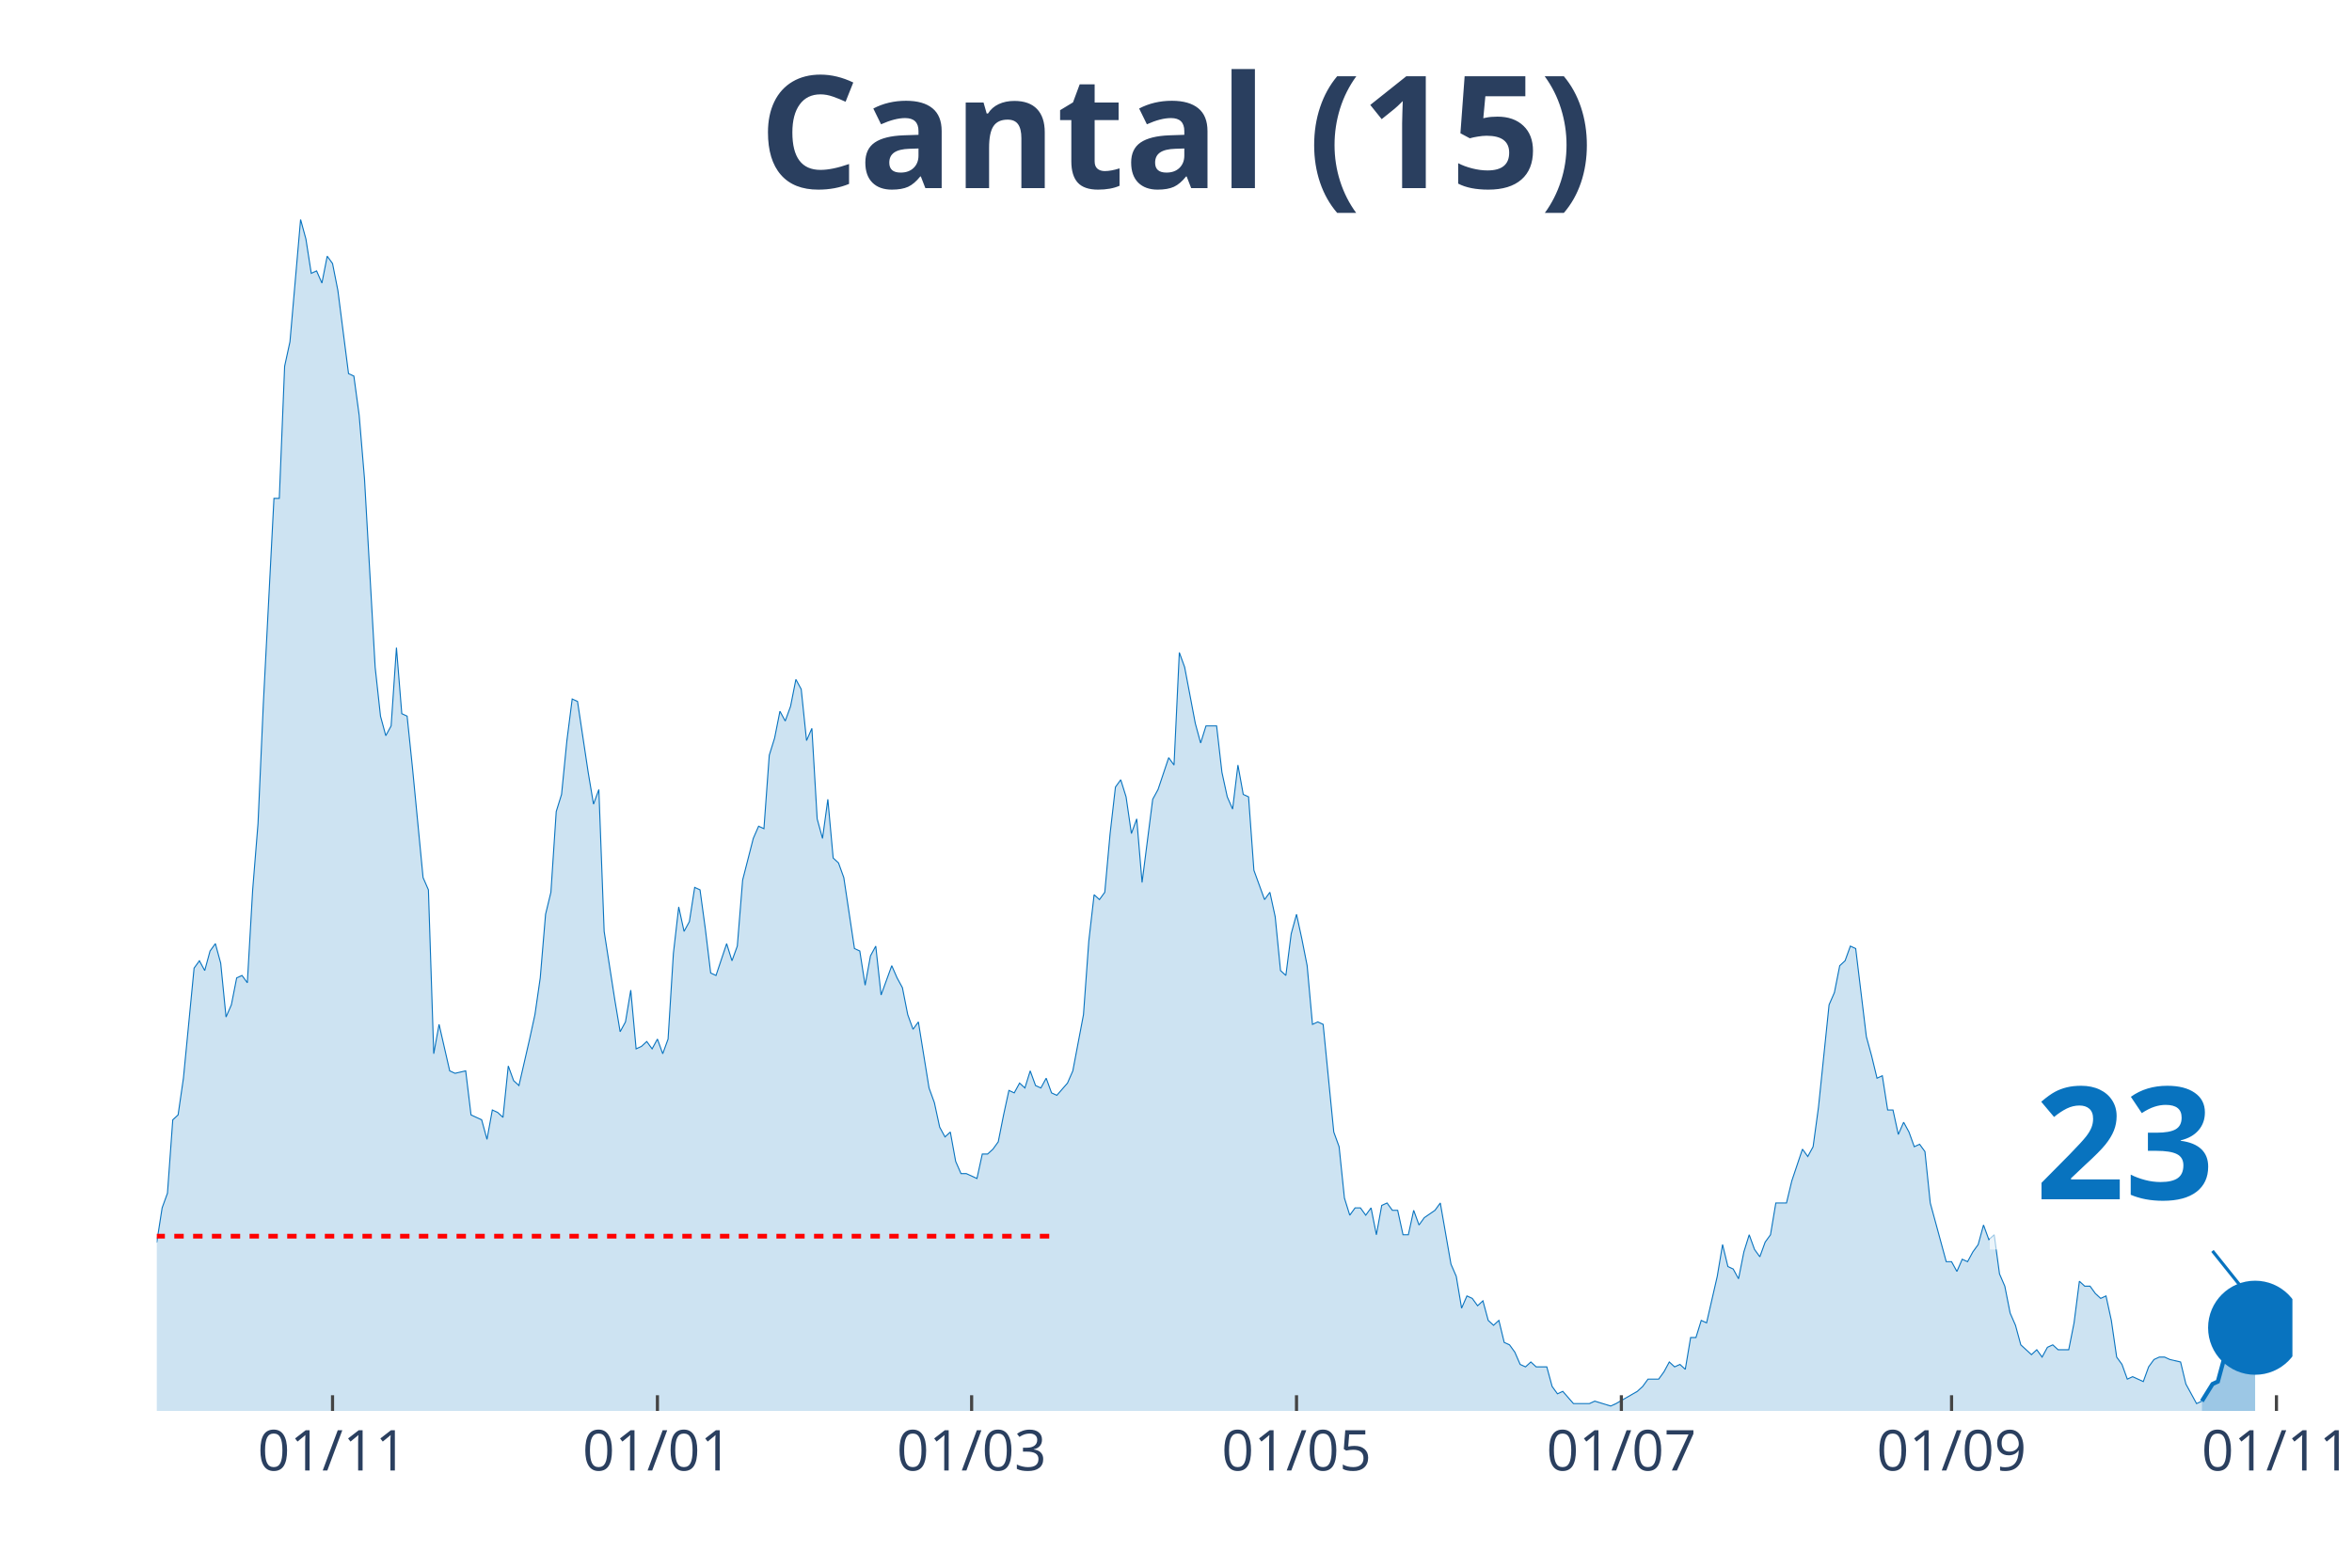
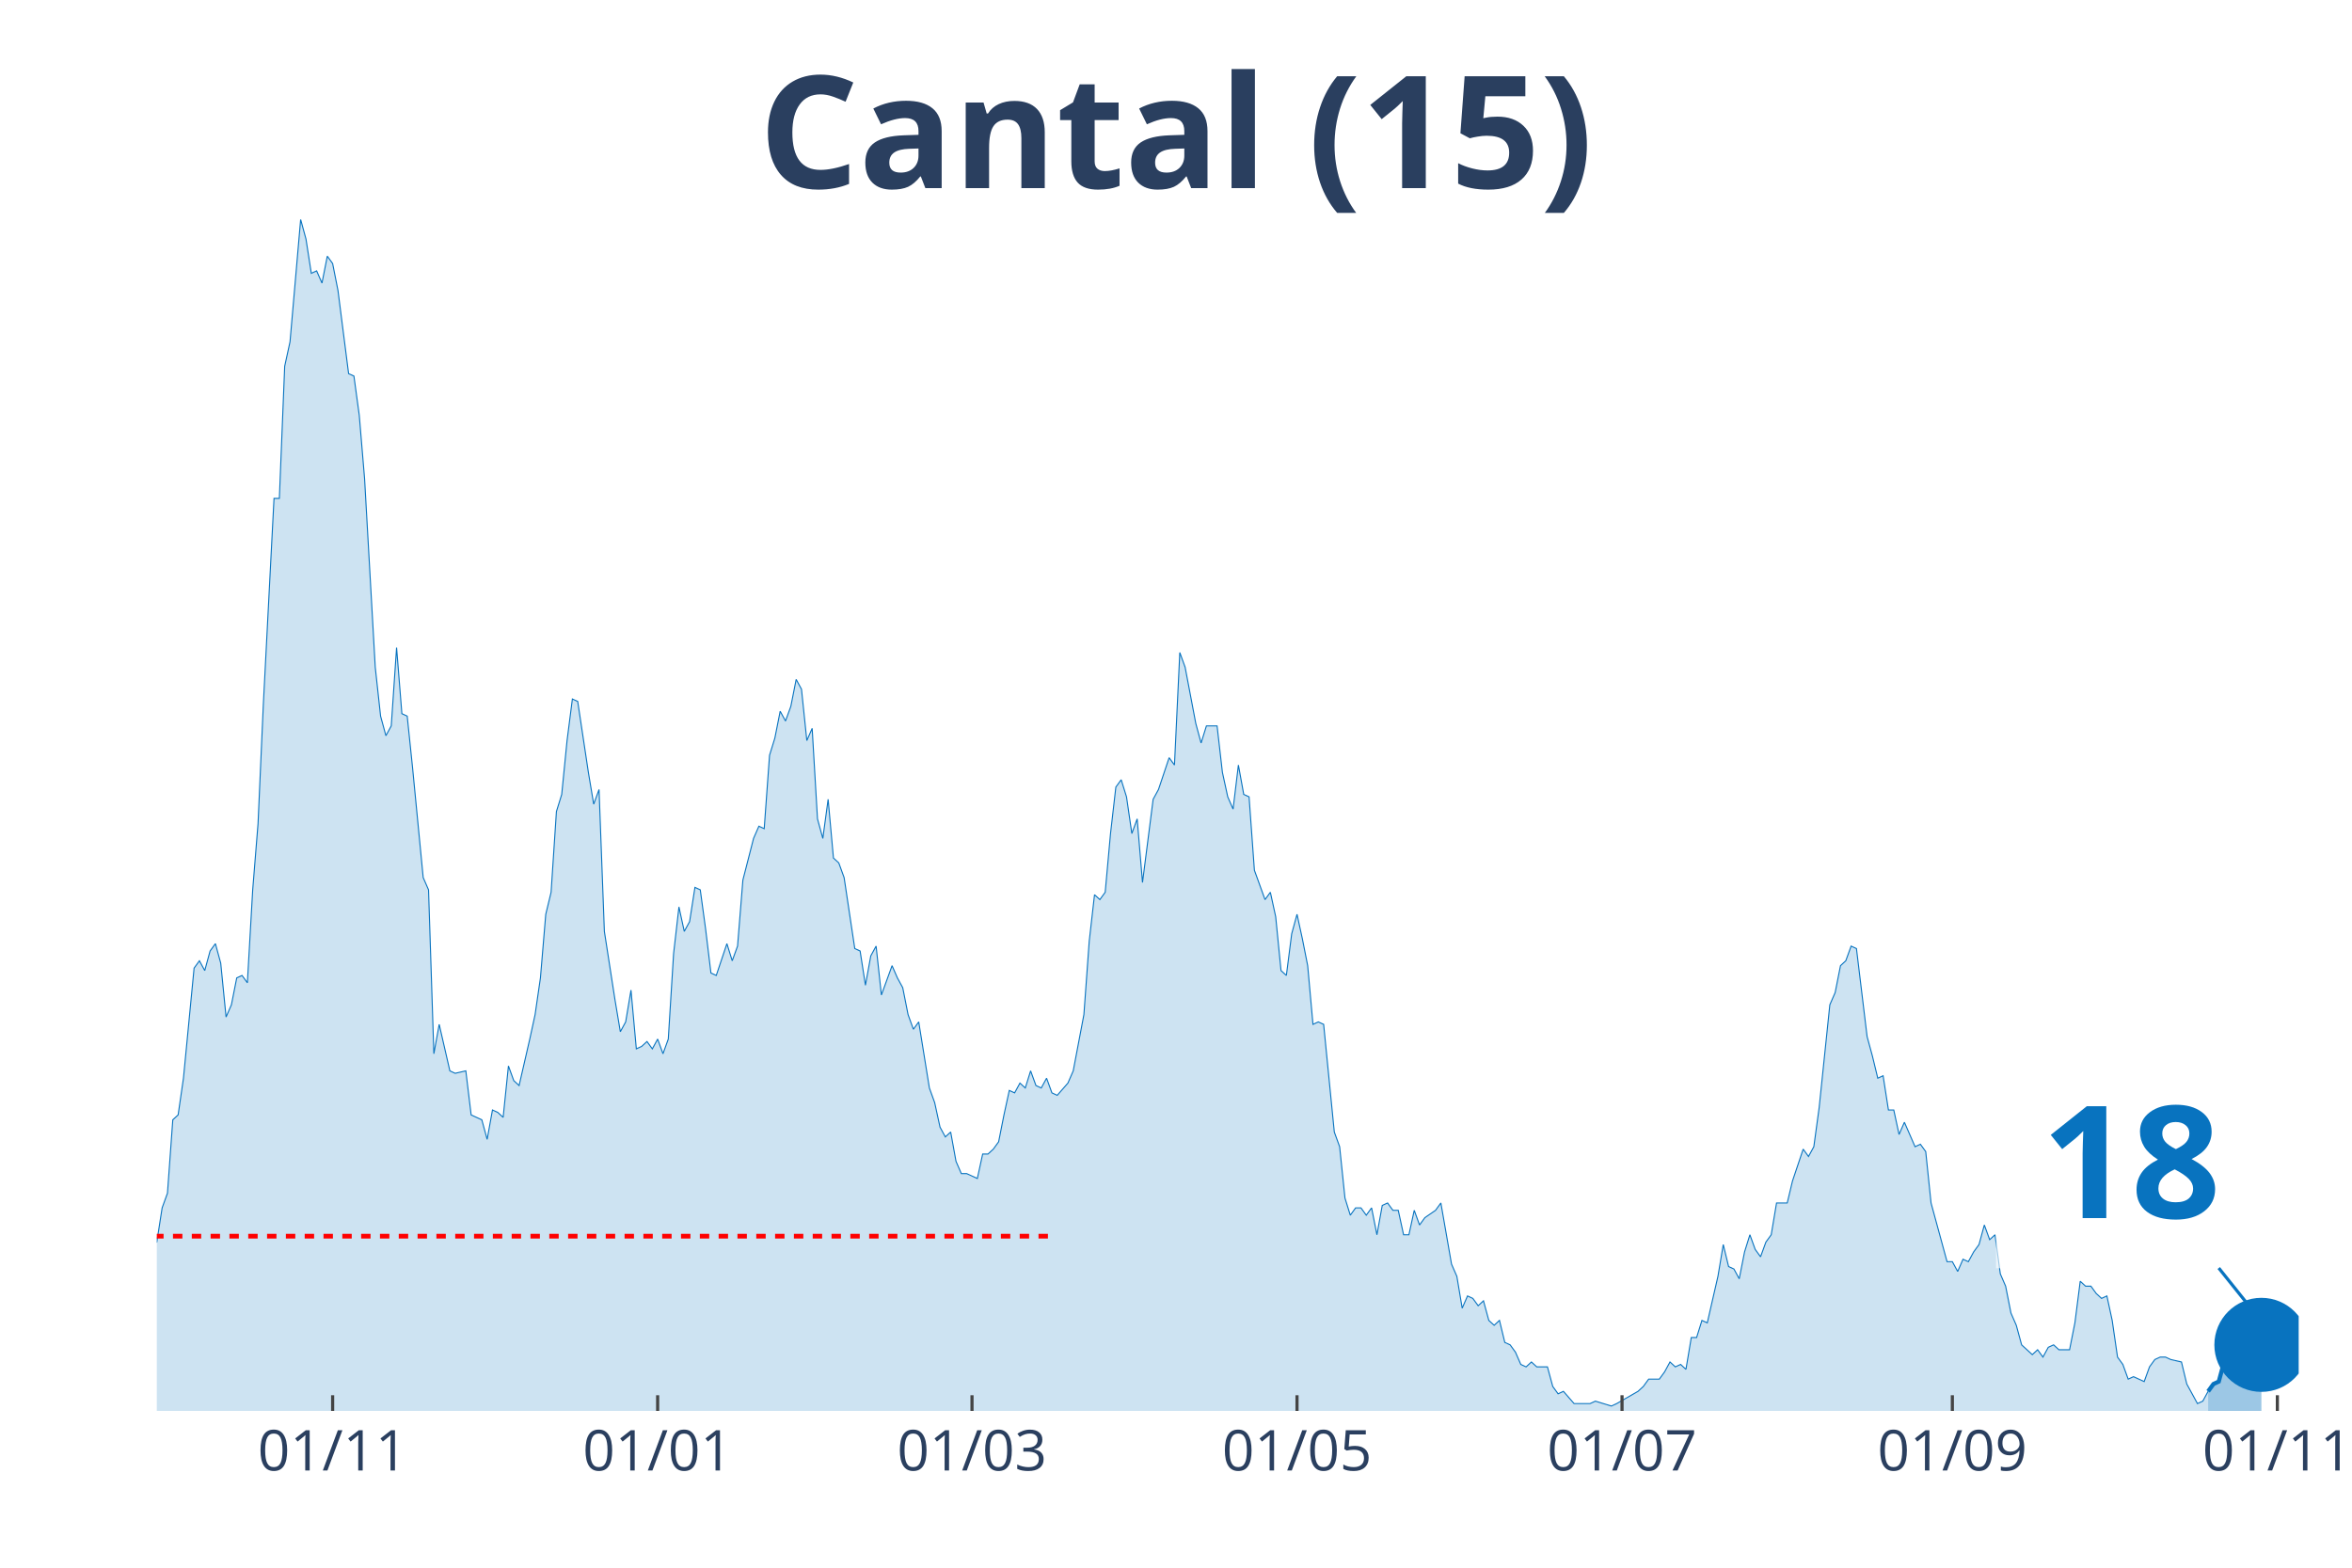
<svg xmlns="http://www.w3.org/2000/svg" class="main-svg" width="1125" height="750" style="" viewBox="0 0 750 500">
  <rect x="0" y="0" width="750" height="500" style="fill: rgb(0, 0, 0); fill-opacity: 0;" />
-   <defs id="defs-4c722d">
+   <defs id="defs-2bd1af">
    <g class="clips">
-       <clipPath id="clip4c722dxyplot" class="plotclip">
-         <rect width="681" height="380" />
+       <clipPath id="clip2bd1afxyplot" class="plotclip">
+         <rect width="683" height="380" />
      </clipPath>
-       <clipPath class="axesclip" id="clip4c722dx">
-         <rect x="50" y="0" width="681" height="500" />
+       <clipPath class="axesclip" id="clip2bd1afx">
+         <rect x="50" y="0" width="683" height="500" />
      </clipPath>
-       <clipPath class="axesclip" id="clip4c722dy">
+       <clipPath class="axesclip" id="clip2bd1afy">
        <rect x="0" y="70" width="750" height="380" />
      </clipPath>
-       <clipPath class="axesclip" id="clip4c722dxy">
-         <rect x="50" y="70" width="681" height="380" />
+       <clipPath class="axesclip" id="clip2bd1afxy">
+         <rect x="50" y="70" width="683" height="380" />
      </clipPath>
    </g>
    <g class="gradients" />
  </defs>
  <g class="bglayer">
-     <rect class="bg" x="50" y="70" width="681" height="380" style="fill: rgb(0, 0, 0); fill-opacity: 0; stroke-width: 0;" />
+     <rect class="bg" x="50" y="70" width="683" height="380" style="fill: rgb(0, 0, 0); fill-opacity: 0; stroke-width: 0;" />
  </g>
  <g class="layer-below">
    <g class="imagelayer" />
    <g class="shapelayer" />
  </g>
  <g class="cartesianlayer">
    <g class="subplot xy">
      <g class="layer-subplot">
        <g class="shapelayer" />
        <g class="imagelayer" />
      </g>
      <g class="gridlayer">
        <g class="x">
-           <path class="xgrid crisp" transform="translate(106.04,0)" d="M0,70v380" style="stroke: rgb(255, 255, 255); stroke-opacity: 1; stroke-width: 1px;" />
-           <path class="xgrid crisp" transform="translate(209.64,0)" d="M0,70v380" style="stroke: rgb(255, 255, 255); stroke-opacity: 1; stroke-width: 1px;" />
-           <path class="xgrid crisp" transform="translate(309.83,0)" d="M0,70v380" style="stroke: rgb(255, 255, 255); stroke-opacity: 1; stroke-width: 1px;" />
-           <path class="xgrid crisp" transform="translate(413.43,0)" d="M0,70v380" style="stroke: rgb(255, 255, 255); stroke-opacity: 1; stroke-width: 1px;" />
-           <path class="xgrid crisp" transform="translate(517.02,0)" d="M0,70v380" style="stroke: rgb(255, 255, 255); stroke-opacity: 1; stroke-width: 1px;" />
-           <path class="xgrid crisp" transform="translate(622.31,0)" d="M0,70v380" style="stroke: rgb(255, 255, 255); stroke-opacity: 1; stroke-width: 1px;" />
-           <path class="xgrid crisp" transform="translate(725.91,0)" d="M0,70v380" style="stroke: rgb(255, 255, 255); stroke-opacity: 1; stroke-width: 1px;" />
+           <path class="xgrid crisp" transform="translate(106.07,0)" d="M0,70v380" style="stroke: rgb(255, 255, 255); stroke-opacity: 1; stroke-width: 1px;" />
+           <path class="xgrid crisp" transform="translate(209.71,0)" d="M0,70v380" style="stroke: rgb(255, 255, 255); stroke-opacity: 1; stroke-width: 1px;" />
+           <path class="xgrid crisp" transform="translate(309.95,0)" d="M0,70v380" style="stroke: rgb(255, 255, 255); stroke-opacity: 1; stroke-width: 1px;" />
+           <path class="xgrid crisp" transform="translate(413.59,0)" d="M0,70v380" style="stroke: rgb(255, 255, 255); stroke-opacity: 1; stroke-width: 1px;" />
+           <path class="xgrid crisp" transform="translate(517.23,0)" d="M0,70v380" style="stroke: rgb(255, 255, 255); stroke-opacity: 1; stroke-width: 1px;" />
+           <path class="xgrid crisp" transform="translate(622.56,0)" d="M0,70v380" style="stroke: rgb(255, 255, 255); stroke-opacity: 1; stroke-width: 1px;" />
+           <path class="xgrid crisp" transform="translate(726.2,0)" d="M0,70v380" style="stroke: rgb(255, 255, 255); stroke-opacity: 1; stroke-width: 1px;" />
        </g>
        <g class="y" />
      </g>
      <g class="zerolinelayer" />
      <path class="xlines-below" />
      <path class="ylines-below" />
      <g class="overlines-below" />
      <g class="xaxislayer-below" />
      <g class="yaxislayer-below" />
      <g class="overaxes-below" />
-       <g class="plot" transform="translate(50, 70)" clip-path="url('#clip4c722dxyplot')">
+       <g class="plot" transform="translate(50, 70)" clip-path="url('#clip2bd1afxyplot')">
        <g class="scatterlayer mlayer">
-           <g class="trace scatter trace85755b" style="stroke-miterlimit: 2;">
+           <g class="trace scatter trace5b4315" style="stroke-miterlimit: 2;">
            <g class="fills">
              <g>
-                 <path class="js-fill" d="M652.13,380L-230.96,380L-230.96,376.1L-217.38,377.66L-215.68,377.66L-210.58,379.22L-208.89,379.22L-200.39,378.44L-198.7,378.44L-190.2,377.66L-188.51,378.44L-96.8,378.44L-95.1,376.88L-91.71,376.1L-90.01,376.88L-86.61,376.88L-84.91,376.88L-81.52,378.44L-79.82,378.44L-66.23,372.2L-64.53,372.98L-61.14,370.64L-59.44,372.2L-57.74,373.76L-56.04,372.98L-49.25,360.49L-47.55,351.91L-44.15,352.69L-42.46,351.13L-39.06,352.69L-37.36,344.11L-35.66,348.01L-33.97,346.45L-32.27,346.45L-30.57,350.35L-27.17,345.67L-25.47,348.01L-20.38,349.57L-18.68,347.23L-15.28,339.43L-13.59,342.55L-11.89,341.77L-10.19,337.08L-6.79,336.3L-5.09,333.18L-3.4,334.74L-1.7,327.72L0,326.16L1.7,315.24L3.4,310.55L5.09,287.15L6.79,285.59L8.49,273.88L11.89,238.77L13.59,236.43L15.28,239.55L16.98,233.31L18.68,230.97L20.38,237.21L22.08,254.37L23.78,250.47L25.47,241.89L27.17,241.11L28.87,243.45L30.57,213.8L32.27,192.73L33.97,154.5L37.36,88.95L39.06,88.95L40.76,46.82L42.46,39.01L45.85,0L47.55,6.24L49.25,17.17L50.95,16.39L52.65,20.29L54.34,11.7L56.04,14.05L57.74,22.63L61.14,49.16L62.84,49.94L64.53,62.42L66.23,82.71L69.63,142.79L71.33,158.4L73.02,164.64L74.72,161.52L76.42,136.55L78.12,157.62L79.82,158.4L81.52,174.78L84.91,209.9L86.61,213.8L88.31,266.08L90.01,256.71L93.4,271.54L95.1,272.32L98.5,271.54L100.2,285.59L103.59,287.15L105.29,293.39L106.99,284.02L108.69,284.8L110.39,286.37L112.08,269.98L113.78,274.66L115.48,276.22L118.88,261.4L120.58,253.59L122.27,241.89L123.97,221.6L125.67,214.58L127.37,188.83L129.07,183.37L130.77,166.2L132.46,152.94L134.16,153.72L137.56,176.34L139.26,186.49L140.96,181.81L142.65,227.06L146.05,248.91L147.75,259.06L149.45,255.93L151.14,245.79L152.84,264.52L154.54,263.74L156.24,262.18L157.94,264.52L159.64,261.4L161.33,266.08L163.03,261.4L164.73,234.09L166.43,219.26L168.13,227.06L169.83,223.94L171.52,213.02L173.22,213.8L174.92,226.28L176.62,240.33L178.32,241.11L181.71,230.97L183.41,236.43L185.11,231.75L186.81,210.68L190.2,197.41L191.9,193.51L193.6,194.29L195.3,170.88L197,165.42L198.7,156.84L200.39,159.96L202.09,155.28L203.79,146.69L205.49,149.82L207.19,166.2L208.89,162.3L210.58,191.17L212.28,197.41L213.98,184.93L215.68,203.66L217.38,205.22L219.07,209.9L222.47,232.53L224.17,233.31L225.87,244.23L227.57,234.87L229.26,231.75L230.96,247.35L234.36,237.99L236.06,241.89L237.76,245.01L239.45,253.59L241.15,258.28L242.85,255.93L246.25,277L247.95,281.68L249.64,289.49L251.34,292.61L253.04,291.05L254.74,300.41L256.44,304.31L258.13,304.31L261.53,305.87L263.23,298.07L264.93,298.07L266.63,296.51L268.32,294.17L270.02,285.59L271.72,277.78L273.42,278.56L275.12,275.44L276.82,277L278.51,271.54L280.21,276.22L281.91,277L283.61,273.88L285.31,278.56L287,279.34L290.4,275.44L292.1,271.54L295.5,253.59L297.19,230.18L298.89,215.36L300.59,216.92L302.29,214.58L303.99,195.85L305.69,181.03L307.38,178.69L309.08,184.15L310.78,195.85L312.48,191.17L314.18,211.46L317.57,184.93L319.27,181.81L322.67,171.66L324.37,174L326.06,138.11L327.76,142.79L331.16,160.74L332.86,166.98L334.56,161.52L336.25,161.52L337.95,161.52L339.65,176.34L341.35,184.15L343.05,188.05L344.75,174L346.44,183.37L348.14,184.15L349.84,207.56L353.24,216.92L354.94,214.58L356.63,222.38L358.33,239.55L360.03,241.11L361.73,227.84L363.43,221.6L365.12,229.4L366.82,237.99L368.52,256.71L370.22,255.93L371.92,256.71L375.31,291.05L377.01,295.73L378.71,312.11L380.41,317.58L382.11,315.24L383.81,315.24L385.5,317.58L387.2,315.24L388.9,323.82L390.6,314.46L392.3,313.68L394,316.02L395.69,316.02L397.39,323.82L399.09,323.82L400.79,316.02L402.49,320.7L404.18,318.36L407.58,316.02L409.28,313.68L412.68,333.18L414.37,337.08L416.07,347.23L417.77,343.33L419.47,344.11L421.17,346.45L422.87,344.89L424.56,351.13L426.26,352.69L427.96,351.13L429.66,358.15L431.36,358.93L433.05,361.27L434.75,365.17L436.45,365.95L438.15,364.39L439.85,365.95L441.55,365.95L443.24,365.95L444.94,372.2L446.64,374.54L448.34,373.76L451.74,377.66L453.43,377.66L456.83,377.66L458.53,376.88L463.62,378.44L465.32,377.66L472.11,373.76L473.81,372.2L475.51,369.86L477.21,369.86L478.91,369.86L480.61,367.52L482.3,364.39L484,365.95L485.7,365.17L487.4,366.74L489.1,356.59L490.8,356.59L492.49,351.13L494.19,351.91L497.59,337.08L499.29,326.94L500.99,333.96L502.68,334.74L504.38,337.86L506.08,329.28L507.78,323.82L509.48,328.5L511.17,330.84L512.87,326.16L514.57,323.82L516.27,313.68L519.67,313.68L521.36,306.65L524.76,296.51L526.46,298.85L528.16,295.73L529.86,283.24L533.25,250.47L534.95,246.57L536.65,237.99L538.35,236.43L540.04,231.75L541.74,232.53L545.14,260.62L546.84,266.86L548.54,273.88L550.23,273.1L551.93,284.02L553.63,284.02L555.33,291.83L557.03,287.93L558.73,291.05L560.42,295.73L562.12,294.95L563.82,297.29L565.52,313.68L567.22,319.92L570.61,332.4L572.31,332.4L574.01,335.52L575.71,331.62L577.41,332.4L579.1,329.28L580.8,326.94L582.5,320.7L584.2,325.38L585.9,323.82L587.6,336.3L589.29,340.21L590.99,348.79L592.69,352.69L594.39,358.93L596.09,360.49L597.79,362.05L599.48,360.49L601.18,362.83L602.88,359.71L604.58,358.93L606.28,360.49L609.67,360.49L611.37,351.91L613.07,338.64L614.77,340.21L616.47,340.21L618.16,342.55L619.86,344.11L621.56,343.33L623.26,351.13L624.96,362.83L626.66,365.17L628.35,369.86L630.05,369.08L631.75,369.86L633.45,370.64L635.15,365.95L636.85,363.61L638.54,362.83L640.24,362.83L641.94,363.61L645.34,364.39L647.03,371.42L650.43,377.66L652.13,376.88" style="fill: rgb(8, 115, 191); fill-opacity: 0.2; stroke-width: 0;" />
+                 <path class="js-fill" d="M654.12,380L-231.06,380L-231.06,376.1L-217.47,377.66L-215.77,377.66L-210.68,379.22L-208.98,379.22L-200.48,378.44L-198.78,378.44L-190.29,377.66L-188.59,378.44L-96.84,378.44L-95.14,376.88L-91.75,376.1L-90.05,376.88L-86.65,376.88L-84.95,376.88L-81.55,378.44L-79.85,378.44L-66.26,372.2L-64.56,372.98L-61.16,370.64L-59.47,372.2L-57.77,373.76L-56.07,372.98L-49.27,360.49L-47.57,351.91L-44.17,352.69L-42.48,351.13L-39.08,352.69L-37.38,344.11L-35.68,348.01L-33.98,346.45L-32.28,346.45L-30.58,350.35L-27.18,345.67L-25.49,348.01L-20.39,349.57L-18.69,347.23L-15.29,339.43L-13.59,342.55L-11.89,341.77L-10.19,337.08L-6.8,336.3L-5.1,333.18L-3.4,334.74L-1.7,327.72L0,326.16L1.7,315.24L3.4,310.55L5.1,287.15L6.8,285.59L8.5,273.88L11.89,238.77L13.59,236.43L15.29,239.55L16.99,233.31L18.69,230.97L20.39,237.21L22.09,254.37L23.79,250.47L25.49,241.89L27.18,241.11L28.88,243.45L30.58,213.8L32.28,192.73L33.98,154.5L37.38,88.95L39.08,88.95L40.78,46.82L42.48,39.01L45.87,0L47.57,6.24L49.27,17.17L50.97,16.39L52.67,20.29L54.37,11.7L56.07,14.05L57.77,22.63L61.16,49.16L62.86,49.94L64.56,62.42L66.26,82.71L69.66,142.79L71.36,158.4L73.06,164.64L74.76,161.52L76.46,136.55L78.15,157.62L79.85,158.4L81.55,174.78L84.95,209.9L86.65,213.8L88.35,266.08L90.05,256.71L93.45,271.54L95.14,272.32L98.54,271.54L100.24,285.59L103.64,287.15L105.34,293.39L107.04,284.02L108.74,284.8L110.44,286.37L112.13,269.98L113.83,274.66L115.53,276.22L118.93,261.4L120.63,253.59L122.33,241.89L124.03,221.6L125.73,214.58L127.43,188.83L129.12,183.37L130.82,166.2L132.52,152.94L134.22,153.72L137.62,176.34L139.32,186.49L141.02,181.81L142.72,227.06L146.11,248.91L147.81,259.06L149.51,255.93L151.21,245.79L152.91,264.52L154.61,263.74L156.31,262.18L158.01,264.52L159.71,261.4L161.41,266.08L163.1,261.4L164.8,234.09L166.5,219.26L168.2,227.06L169.9,223.94L171.6,213.02L173.3,213.8L175,226.28L176.7,240.33L178.4,241.11L181.79,230.97L183.49,236.43L185.19,231.75L186.89,210.68L190.29,197.41L191.99,193.51L193.69,194.29L195.39,170.88L197.08,165.42L198.78,156.84L200.48,159.96L202.18,155.28L203.88,146.69L205.58,149.82L207.28,166.2L208.98,162.3L210.68,191.17L212.38,197.41L214.07,184.93L215.77,203.66L217.47,205.22L219.17,209.9L222.57,232.53L224.27,233.31L225.97,244.23L227.67,234.87L229.37,231.75L231.06,247.35L234.46,237.99L236.16,241.89L237.86,245.01L239.56,253.59L241.26,258.28L242.96,255.93L246.36,277L248.05,281.68L249.75,289.49L251.45,292.61L253.15,291.05L254.85,300.41L256.55,304.31L258.25,304.31L261.65,305.87L263.35,298.07L265.04,298.07L266.74,296.51L268.44,294.17L270.14,285.59L271.84,277.78L273.54,278.56L275.24,275.44L276.94,277L278.64,271.54L280.34,276.22L282.03,277L283.73,273.88L285.43,278.56L287.13,279.34L290.53,275.44L292.23,271.54L295.63,253.59L297.33,230.18L299.02,215.36L300.72,216.92L302.42,214.58L304.12,195.85L305.82,181.03L307.52,178.69L309.22,184.15L310.92,195.85L312.62,191.17L314.32,211.46L317.71,184.93L319.41,181.81L322.81,171.66L324.51,174L326.21,138.11L327.91,142.79L331.31,160.74L333,166.98L334.7,161.52L336.4,161.52L338.1,161.52L339.8,176.34L341.5,184.15L343.2,188.05L344.9,174L346.6,183.37L348.3,184.15L350,207.56L353.39,216.92L355.09,214.58L356.79,222.38L358.49,239.55L360.19,241.11L361.89,227.84L363.59,221.6L365.29,229.4L366.99,237.99L368.68,256.71L370.38,255.93L372.08,256.71L375.48,291.05L377.18,295.73L378.88,312.11L380.58,317.58L382.28,315.24L383.98,315.24L385.67,317.58L387.37,315.24L389.07,323.82L390.77,314.46L392.47,313.68L394.17,316.02L395.87,316.02L397.57,323.82L399.27,323.82L400.97,316.02L402.66,320.7L404.36,318.36L407.76,316.02L409.46,313.68L412.86,333.18L414.56,337.08L416.26,347.23L417.96,343.33L419.65,344.11L421.35,346.45L423.05,344.89L424.75,351.13L426.45,352.69L428.15,351.13L429.85,358.15L431.55,358.93L433.25,361.27L434.95,365.17L436.64,365.95L438.34,364.39L440.04,365.95L441.74,365.95L443.44,365.95L445.14,372.2L446.84,374.54L448.54,373.76L451.94,377.66L453.63,377.66L457.03,377.66L458.73,376.88L463.83,378.44L465.53,377.66L472.32,373.76L474.02,372.2L475.72,369.86L477.42,369.86L479.12,369.86L480.82,367.52L482.52,364.39L484.22,365.95L485.92,365.17L487.61,366.74L489.31,356.59L491.01,356.59L492.71,351.13L494.41,351.91L497.81,337.08L499.51,326.94L501.21,333.96L502.91,334.74L504.6,337.86L506.3,329.28L508,323.82L509.7,328.5L511.4,330.84L513.1,326.16L514.8,323.82L516.5,313.68L519.9,313.68L521.59,306.65L524.99,296.51L526.69,298.85L528.39,295.73L530.09,283.24L533.49,250.47L535.19,246.57L536.89,237.99L538.58,236.43L540.28,231.75L541.98,232.53L545.38,260.62L547.08,266.86L548.78,273.88L550.48,273.1L552.18,284.02L553.88,284.02L555.57,291.83L557.27,287.93L560.67,295.73L562.37,294.95L564.07,297.29L565.77,313.68L570.87,332.4L572.56,332.4L574.26,335.52L575.96,331.62L577.66,332.4L579.36,329.28L581.06,326.94L582.76,320.7L584.46,325.38L586.16,323.82L587.86,336.3L589.55,340.21L591.25,348.79L592.95,352.69L594.65,358.93L596.35,360.49L598.05,362.05L599.75,360.49L601.45,362.83L603.15,359.71L604.85,358.93L606.54,360.49L609.94,360.49L611.64,351.91L613.34,338.64L615.04,340.21L616.74,340.21L618.44,342.55L620.14,344.11L621.84,343.33L623.53,351.13L625.23,362.83L626.93,365.17L628.63,369.86L630.33,369.08L632.03,369.86L633.73,370.64L635.43,365.95L637.13,363.61L638.83,362.83L640.52,362.83L642.22,363.61L645.62,364.39L647.32,371.42L650.72,377.66L652.42,376.88L654.12,373.76" style="fill: rgb(8, 115, 191); fill-opacity: 0.2; stroke-width: 0;" />
              </g>
            </g>
            <g class="errorbars" />
            <g class="lines">
-               <path class="js-line" d="M-230.96,376.1L-217.38,377.66L-215.68,377.66L-210.58,379.22L-208.89,379.22L-200.39,378.44L-198.7,378.44L-190.2,377.66L-188.51,378.44L-96.8,378.44L-95.1,376.88L-91.71,376.1L-90.01,376.88L-86.61,376.88L-84.91,376.88L-81.52,378.44L-79.82,378.44L-66.23,372.2L-64.53,372.98L-61.14,370.64L-59.44,372.2L-57.74,373.76L-56.04,372.98L-49.25,360.49L-47.55,351.91L-44.15,352.69L-42.46,351.13L-39.06,352.69L-37.36,344.11L-35.66,348.01L-33.97,346.45L-32.27,346.45L-30.57,350.35L-27.17,345.67L-25.47,348.01L-20.38,349.57L-18.68,347.23L-15.28,339.43L-13.59,342.55L-11.89,341.77L-10.19,337.08L-6.79,336.3L-5.09,333.18L-3.4,334.74L-1.7,327.72L0,326.16L1.7,315.24L3.4,310.55L5.09,287.15L6.79,285.59L8.49,273.88L11.89,238.77L13.59,236.43L15.28,239.55L16.98,233.31L18.68,230.97L20.38,237.21L22.08,254.37L23.78,250.47L25.47,241.89L27.17,241.11L28.87,243.45L30.57,213.8L32.27,192.73L33.97,154.5L37.36,88.95L39.06,88.95L40.76,46.82L42.46,39.01L45.85,0L47.55,6.24L49.25,17.17L50.95,16.39L52.65,20.29L54.34,11.7L56.04,14.05L57.74,22.63L61.14,49.16L62.84,49.94L64.53,62.42L66.23,82.71L69.63,142.79L71.33,158.4L73.02,164.64L74.72,161.52L76.42,136.55L78.12,157.62L79.82,158.4L81.52,174.78L84.91,209.9L86.61,213.8L88.31,266.08L90.01,256.71L93.4,271.54L95.1,272.32L98.5,271.54L100.2,285.59L103.59,287.15L105.29,293.39L106.99,284.02L108.69,284.8L110.39,286.37L112.08,269.98L113.78,274.66L115.48,276.22L118.88,261.4L120.58,253.59L122.27,241.89L123.97,221.6L125.67,214.58L127.37,188.83L129.07,183.37L130.77,166.2L132.46,152.94L134.16,153.72L137.56,176.34L139.26,186.49L140.96,181.81L142.65,227.06L146.05,248.91L147.75,259.06L149.45,255.93L151.14,245.79L152.84,264.52L154.54,263.74L156.24,262.18L157.94,264.52L159.64,261.4L161.33,266.08L163.03,261.4L164.73,234.09L166.43,219.26L168.13,227.06L169.83,223.94L171.52,213.02L173.22,213.8L174.92,226.28L176.62,240.33L178.32,241.11L181.71,230.97L183.41,236.43L185.11,231.75L186.81,210.68L190.2,197.41L191.9,193.51L193.6,194.29L195.3,170.88L197,165.42L198.7,156.84L200.39,159.96L202.09,155.28L203.79,146.69L205.49,149.82L207.19,166.2L208.89,162.3L210.58,191.17L212.28,197.41L213.98,184.93L215.68,203.66L217.38,205.22L219.07,209.9L222.47,232.53L224.17,233.31L225.87,244.23L227.57,234.87L229.26,231.75L230.96,247.35L234.36,237.99L236.06,241.89L237.76,245.01L239.45,253.59L241.15,258.28L242.85,255.93L246.25,277L247.95,281.68L249.64,289.49L251.34,292.61L253.04,291.05L254.74,300.41L256.44,304.31L258.13,304.31L261.53,305.87L263.23,298.07L264.93,298.07L266.63,296.51L268.32,294.17L270.02,285.59L271.72,277.78L273.42,278.56L275.12,275.44L276.82,277L278.51,271.54L280.21,276.22L281.91,277L283.61,273.88L285.31,278.56L287,279.34L290.4,275.44L292.1,271.54L295.5,253.59L297.19,230.18L298.89,215.36L300.59,216.92L302.29,214.58L303.99,195.85L305.69,181.03L307.38,178.69L309.08,184.15L310.78,195.85L312.48,191.17L314.18,211.46L317.57,184.93L319.27,181.81L322.67,171.66L324.37,174L326.06,138.11L327.76,142.79L331.16,160.74L332.86,166.98L334.56,161.52L336.25,161.52L337.95,161.52L339.65,176.34L341.35,184.15L343.05,188.05L344.75,174L346.44,183.37L348.14,184.15L349.84,207.56L353.24,216.92L354.94,214.58L356.63,222.38L358.33,239.55L360.03,241.11L361.73,227.84L363.43,221.6L365.12,229.4L366.82,237.99L368.52,256.71L370.22,255.93L371.92,256.71L375.31,291.05L377.01,295.73L378.71,312.11L380.41,317.58L382.11,315.24L383.81,315.24L385.5,317.58L387.2,315.24L388.9,323.82L390.6,314.46L392.3,313.68L394,316.02L395.69,316.02L397.39,323.82L399.09,323.82L400.79,316.02L402.49,320.7L404.18,318.36L407.58,316.02L409.28,313.68L412.68,333.18L414.37,337.08L416.07,347.23L417.77,343.33L419.47,344.11L421.17,346.45L422.87,344.89L424.56,351.13L426.26,352.69L427.96,351.13L429.66,358.15L431.36,358.93L433.05,361.27L434.75,365.17L436.45,365.95L438.15,364.39L439.85,365.95L441.55,365.95L443.24,365.95L444.94,372.2L446.64,374.54L448.34,373.76L451.74,377.66L453.43,377.66L456.83,377.66L458.53,376.88L463.62,378.44L465.32,377.66L472.11,373.76L473.81,372.2L475.51,369.86L477.21,369.86L478.91,369.86L480.61,367.52L482.3,364.39L484,365.95L485.7,365.17L487.4,366.74L489.1,356.59L490.8,356.59L492.49,351.13L494.19,351.91L497.59,337.08L499.29,326.94L500.99,333.96L502.68,334.74L504.38,337.86L506.08,329.28L507.78,323.82L509.48,328.5L511.17,330.84L512.87,326.16L514.57,323.82L516.27,313.68L519.67,313.68L521.36,306.65L524.76,296.51L526.46,298.85L528.16,295.73L529.86,283.24L533.25,250.47L534.95,246.57L536.65,237.99L538.35,236.43L540.04,231.75L541.74,232.53L545.14,260.62L546.84,266.86L548.54,273.88L550.23,273.1L551.93,284.02L553.63,284.02L555.33,291.83L557.03,287.93L558.73,291.05L560.42,295.73L562.12,294.95L563.82,297.29L565.52,313.68L567.22,319.92L570.61,332.4L572.31,332.4L574.01,335.52L575.71,331.62L577.41,332.4L579.1,329.28L580.8,326.94L582.5,320.7L584.2,325.38L585.9,323.82L587.6,336.3L589.29,340.21L590.99,348.79L592.69,352.69L594.39,358.93L596.09,360.49L597.79,362.05L599.48,360.49L601.18,362.83L602.88,359.71L604.58,358.93L606.28,360.49L609.67,360.49L611.37,351.91L613.07,338.64L614.77,340.21L616.47,340.21L618.16,342.55L619.86,344.11L621.56,343.33L623.26,351.13L624.96,362.83L626.66,365.17L628.35,369.86L630.05,369.08L631.75,369.86L633.45,370.64L635.15,365.95L636.85,363.61L638.54,362.83L640.24,362.83L641.94,363.61L645.34,364.39L647.03,371.42L650.43,377.66L652.13,376.88" style="vector-effect: non-scaling-stroke; fill: none; stroke: rgb(8, 115, 191); stroke-opacity: 1; stroke-width: 0.5px; opacity: 1;" />
+               <path class="js-line" d="M-231.06,376.1L-217.47,377.66L-215.77,377.66L-210.68,379.22L-208.98,379.22L-200.48,378.44L-198.78,378.44L-190.29,377.66L-188.59,378.44L-96.84,378.44L-95.14,376.88L-91.75,376.1L-90.05,376.88L-86.65,376.88L-84.95,376.88L-81.55,378.44L-79.85,378.44L-66.26,372.2L-64.56,372.98L-61.16,370.64L-59.47,372.2L-57.77,373.76L-56.07,372.98L-49.27,360.49L-47.57,351.91L-44.17,352.69L-42.48,351.13L-39.08,352.69L-37.38,344.11L-35.68,348.01L-33.98,346.45L-32.28,346.45L-30.58,350.35L-27.18,345.67L-25.49,348.01L-20.39,349.57L-18.69,347.23L-15.29,339.43L-13.59,342.55L-11.89,341.77L-10.19,337.08L-6.8,336.3L-5.1,333.18L-3.4,334.74L-1.7,327.72L0,326.16L1.7,315.24L3.4,310.55L5.1,287.15L6.8,285.59L8.5,273.88L11.89,238.77L13.59,236.43L15.29,239.55L16.99,233.31L18.69,230.97L20.39,237.21L22.09,254.37L23.79,250.47L25.49,241.89L27.18,241.11L28.88,243.45L30.58,213.8L32.28,192.73L33.98,154.5L37.38,88.95L39.08,88.95L40.78,46.82L42.48,39.01L45.87,0L47.57,6.24L49.27,17.17L50.97,16.39L52.67,20.29L54.37,11.7L56.07,14.05L57.77,22.63L61.16,49.16L62.86,49.94L64.56,62.42L66.26,82.71L69.66,142.79L71.36,158.4L73.06,164.64L74.76,161.52L76.46,136.55L78.15,157.62L79.85,158.4L81.55,174.78L84.95,209.9L86.65,213.8L88.35,266.08L90.05,256.71L93.45,271.54L95.14,272.32L98.54,271.54L100.24,285.59L103.64,287.15L105.34,293.39L107.04,284.02L108.74,284.8L110.44,286.37L112.13,269.98L113.83,274.66L115.53,276.22L118.93,261.4L120.63,253.59L122.33,241.89L124.03,221.6L125.73,214.58L127.43,188.83L129.12,183.37L130.82,166.2L132.52,152.94L134.22,153.72L137.62,176.34L139.32,186.49L141.02,181.81L142.72,227.06L146.11,248.91L147.81,259.06L149.51,255.93L151.21,245.79L152.91,264.52L154.61,263.74L156.31,262.18L158.01,264.52L159.71,261.4L161.41,266.08L163.1,261.4L164.8,234.09L166.5,219.26L168.2,227.06L169.9,223.94L171.6,213.02L173.3,213.8L175,226.28L176.7,240.33L178.4,241.11L181.79,230.97L183.49,236.43L185.19,231.75L186.89,210.68L190.29,197.41L191.99,193.51L193.69,194.29L195.39,170.88L197.08,165.42L198.78,156.84L200.48,159.96L202.18,155.28L203.88,146.69L205.58,149.82L207.28,166.2L208.98,162.3L210.68,191.17L212.38,197.41L214.07,184.93L215.77,203.66L217.47,205.22L219.17,209.9L222.57,232.53L224.27,233.31L225.97,244.23L227.67,234.87L229.37,231.75L231.06,247.35L234.46,237.99L236.16,241.89L237.86,245.01L239.56,253.59L241.26,258.28L242.96,255.93L246.36,277L248.05,281.68L249.75,289.49L251.45,292.61L253.15,291.05L254.85,300.41L256.55,304.31L258.25,304.31L261.65,305.87L263.35,298.07L265.04,298.07L266.74,296.51L268.44,294.17L270.14,285.59L271.84,277.78L273.54,278.56L275.24,275.44L276.94,277L278.64,271.54L280.34,276.22L282.03,277L283.73,273.88L285.43,278.56L287.13,279.34L290.53,275.44L292.23,271.54L295.63,253.59L297.33,230.18L299.02,215.36L300.72,216.92L302.42,214.58L304.12,195.85L305.82,181.03L307.52,178.69L309.22,184.15L310.92,195.85L312.62,191.17L314.32,211.46L317.71,184.93L319.41,181.81L322.81,171.66L324.51,174L326.21,138.11L327.91,142.79L331.31,160.74L333,166.98L334.7,161.52L336.4,161.52L338.1,161.52L339.8,176.34L341.5,184.15L343.2,188.05L344.9,174L346.6,183.37L348.3,184.15L350,207.56L353.39,216.92L355.09,214.58L356.79,222.38L358.49,239.55L360.19,241.11L361.89,227.84L363.59,221.6L365.29,229.4L366.99,237.99L368.68,256.71L370.38,255.93L372.08,256.71L375.48,291.05L377.18,295.73L378.88,312.11L380.58,317.58L382.28,315.24L383.98,315.24L385.67,317.58L387.37,315.24L389.07,323.82L390.77,314.46L392.47,313.68L394.17,316.02L395.87,316.02L397.57,323.82L399.27,323.82L400.97,316.02L402.66,320.7L404.36,318.36L407.76,316.02L409.46,313.68L412.86,333.18L414.56,337.08L416.26,347.23L417.96,343.33L419.65,344.11L421.35,346.45L423.05,344.89L424.75,351.13L426.45,352.69L428.15,351.13L429.85,358.15L431.55,358.93L433.25,361.27L434.95,365.17L436.64,365.95L438.34,364.39L440.04,365.95L441.74,365.95L443.44,365.95L445.14,372.2L446.84,374.54L448.54,373.76L451.94,377.66L453.63,377.66L457.03,377.66L458.73,376.88L463.83,378.44L465.53,377.66L472.32,373.76L474.02,372.2L475.72,369.86L477.42,369.86L479.12,369.86L480.82,367.52L482.52,364.39L484.22,365.95L485.92,365.17L487.61,366.74L489.31,356.59L491.01,356.59L492.71,351.13L494.41,351.91L497.81,337.08L499.51,326.94L501.21,333.96L502.91,334.74L504.6,337.86L506.3,329.28L508,323.82L509.7,328.5L511.4,330.84L513.1,326.16L514.8,323.82L516.5,313.68L519.9,313.68L521.59,306.65L524.99,296.51L526.69,298.85L528.39,295.73L530.09,283.24L533.49,250.47L535.19,246.57L536.89,237.99L538.58,236.43L540.28,231.75L541.98,232.53L545.38,260.62L547.08,266.86L548.78,273.88L550.48,273.1L552.18,284.02L553.88,284.02L555.57,291.83L557.27,287.93L560.67,295.73L562.37,294.95L564.07,297.29L565.77,313.68L570.87,332.4L572.56,332.4L574.26,335.52L575.96,331.62L577.66,332.4L579.36,329.28L581.06,326.94L582.76,320.7L584.46,325.38L586.16,323.82L587.86,336.3L589.55,340.21L591.25,348.79L592.95,352.69L594.65,358.93L596.35,360.49L598.05,362.05L599.75,360.49L601.45,362.83L603.15,359.71L604.85,358.93L606.54,360.49L609.94,360.49L611.64,351.91L613.34,338.64L615.04,340.21L616.74,340.21L618.44,342.55L620.14,344.11L621.84,343.33L623.53,351.13L625.23,362.83L626.93,365.17L628.63,369.86L630.33,369.08L632.03,369.86L633.73,370.64L635.43,365.95L637.13,363.61L638.83,362.83L640.52,362.83L642.22,363.61L645.62,364.39L647.32,371.42L650.72,377.66L652.42,376.88L654.12,373.76" style="vector-effect: non-scaling-stroke; fill: none; stroke: rgb(8, 115, 191); stroke-opacity: 1; stroke-width: 0.5px; opacity: 1;" />
            </g>
            <g class="points" />
            <g class="text" />
          </g>
-           <g class="trace scatter tracef26bc5" style="stroke-miterlimit: 2;">
+           <g class="trace scatter trace07101f" style="stroke-miterlimit: 2;">
            <g class="fills">
              <g>
-                 <path class="js-fill" d="M669.11,380L652.13,380L652.13,376.88L655.53,371.42L657.22,370.64L658.92,364.39L660.62,363.61L662.32,361.27L664.02,356.59L667.41,352.69L669.11,353.47" style="fill: rgb(8, 115, 191); fill-opacity: 0.4; stroke-width: 0;" />
+                 <path class="js-fill" d="M671.11,380L654.12,380L654.12,373.76L655.82,371.42L657.51,370.64L659.21,364.39L660.91,363.61L662.61,361.27L664.31,356.59L667.71,352.69L669.41,353.47L671.11,358.93" style="fill: rgb(8, 115, 191); fill-opacity: 0.4; stroke-width: 0;" />
              </g>
            </g>
            <g class="errorbars" />
            <g class="lines">
-               <path class="js-line" d="M652.13,376.88L655.53,371.42L657.22,370.64L658.92,364.39L660.62,363.61L662.32,361.27L664.02,356.59L667.41,352.69L669.11,353.47" style="vector-effect: non-scaling-stroke; fill: none; stroke: rgb(8, 115, 191); stroke-opacity: 1; stroke-width: 2px; opacity: 1;" />
+               <path class="js-line" d="M654.12,373.76L655.82,371.42L657.51,370.64L659.21,364.39L660.91,363.61L662.61,361.27L664.31,356.59L667.71,352.69L669.41,353.47L671.11,358.93" style="vector-effect: non-scaling-stroke; fill: none; stroke: rgb(8, 115, 191); stroke-opacity: 1; stroke-width: 2px; opacity: 1;" />
            </g>
            <g class="points" />
            <g class="text" />
          </g>
-           <g class="trace scatter trace4861b1" style="stroke-miterlimit: 2; opacity: 1;">
+           <g class="trace scatter trace0c068f" style="stroke-miterlimit: 2; opacity: 1;">
            <g class="fills" />
            <g class="errorbars" />
            <g class="lines" />
            <g class="points">
-               <path class="point" transform="translate(669.11,353.47)" d="M15,0A15,15 0 1,1 0,-15A15,15 0 0,1 15,0Z" style="opacity: 1; stroke-width: 0px; fill: rgb(8, 115, 191); fill-opacity: 1;" />
+               <path class="point" transform="translate(671.11,358.93)" d="M15,0A15,15 0 1,1 0,-15A15,15 0 0,1 15,0Z" style="opacity: 1; stroke-width: 0px; fill: rgb(8, 115, 191); fill-opacity: 1;" />
            </g>
            <g class="text" />
          </g>
        </g>
      </g>
      <g class="overplot" />
      <path class="xlines-above crisp" style="fill: none; stroke-width: 1px; stroke: rgb(0, 0, 0); stroke-opacity: 0;" d="" />
      <path class="ylines-above crisp" style="fill: none;" d="M0,0" />
      <g class="overlines-above" />
      <g class="xaxislayer-above">
-         <path class="xtick ticks crisp" d="M0,450v-5" transform="translate(106.04,0)" style="stroke: rgb(68, 68, 68); stroke-opacity: 1; stroke-width: 1px;" />
-         <path class="xtick ticks crisp" d="M0,450v-5" transform="translate(209.64,0)" style="stroke: rgb(68, 68, 68); stroke-opacity: 1; stroke-width: 1px;" />
-         <path class="xtick ticks crisp" d="M0,450v-5" transform="translate(309.83,0)" style="stroke: rgb(68, 68, 68); stroke-opacity: 1; stroke-width: 1px;" />
-         <path class="xtick ticks crisp" d="M0,450v-5" transform="translate(413.43,0)" style="stroke: rgb(68, 68, 68); stroke-opacity: 1; stroke-width: 1px;" />
-         <path class="xtick ticks crisp" d="M0,450v-5" transform="translate(517.02,0)" style="stroke: rgb(68, 68, 68); stroke-opacity: 1; stroke-width: 1px;" />
-         <path class="xtick ticks crisp" d="M0,450v-5" transform="translate(622.31,0)" style="stroke: rgb(68, 68, 68); stroke-opacity: 1; stroke-width: 1px;" />
-         <path class="xtick ticks crisp" d="M0,450v-5" transform="translate(725.91,0)" style="stroke: rgb(68, 68, 68); stroke-opacity: 1; stroke-width: 1px;" />
+         <path class="xtick ticks crisp" d="M0,450v-5" transform="translate(106.07,0)" style="stroke: rgb(68, 68, 68); stroke-opacity: 1; stroke-width: 1px;" />
+         <path class="xtick ticks crisp" d="M0,450v-5" transform="translate(209.71,0)" style="stroke: rgb(68, 68, 68); stroke-opacity: 1; stroke-width: 1px;" />
+         <path class="xtick ticks crisp" d="M0,450v-5" transform="translate(309.95,0)" style="stroke: rgb(68, 68, 68); stroke-opacity: 1; stroke-width: 1px;" />
+         <path class="xtick ticks crisp" d="M0,450v-5" transform="translate(413.59,0)" style="stroke: rgb(68, 68, 68); stroke-opacity: 1; stroke-width: 1px;" />
+         <path class="xtick ticks crisp" d="M0,450v-5" transform="translate(517.23,0)" style="stroke: rgb(68, 68, 68); stroke-opacity: 1; stroke-width: 1px;" />
+         <path class="xtick ticks crisp" d="M0,450v-5" transform="translate(622.56,0)" style="stroke: rgb(68, 68, 68); stroke-opacity: 1; stroke-width: 1px;" />
+         <path class="xtick ticks crisp" d="M0,450v-5" transform="translate(726.2,0)" style="stroke: rgb(68, 68, 68); stroke-opacity: 1; stroke-width: 1px;" />
        <g class="xtick">
-           <text text-anchor="middle" x="0" y="469" transform="translate(106.04,0)" style="font-family: 'Open Sans', verdana, arial, sans-serif; font-size: 18px; fill: rgb(42, 63, 95); fill-opacity: 1; white-space: pre;">01/11</text>
+           <text text-anchor="middle" x="0" y="469" transform="translate(106.07,0)" style="font-family: 'Open Sans', verdana, arial, sans-serif; font-size: 18px; fill: rgb(42, 63, 95); fill-opacity: 1; white-space: pre;">01/11</text>
        </g>
        <g class="xtick">
-           <text text-anchor="middle" x="0" y="469" transform="translate(209.64,0)" style="font-family: 'Open Sans', verdana, arial, sans-serif; font-size: 18px; fill: rgb(42, 63, 95); fill-opacity: 1; white-space: pre;">01/01</text>
+           <text text-anchor="middle" x="0" y="469" transform="translate(209.71,0)" style="font-family: 'Open Sans', verdana, arial, sans-serif; font-size: 18px; fill: rgb(42, 63, 95); fill-opacity: 1; white-space: pre;">01/01</text>
        </g>
        <g class="xtick">
-           <text text-anchor="middle" x="0" y="469" transform="translate(309.83,0)" style="font-family: 'Open Sans', verdana, arial, sans-serif; font-size: 18px; fill: rgb(42, 63, 95); fill-opacity: 1; white-space: pre;">01/03</text>
+           <text text-anchor="middle" x="0" y="469" transform="translate(309.95,0)" style="font-family: 'Open Sans', verdana, arial, sans-serif; font-size: 18px; fill: rgb(42, 63, 95); fill-opacity: 1; white-space: pre;">01/03</text>
        </g>
        <g class="xtick">
-           <text text-anchor="middle" x="0" y="469" transform="translate(413.43,0)" style="font-family: 'Open Sans', verdana, arial, sans-serif; font-size: 18px; fill: rgb(42, 63, 95); fill-opacity: 1; white-space: pre;">01/05</text>
+           <text text-anchor="middle" x="0" y="469" transform="translate(413.59,0)" style="font-family: 'Open Sans', verdana, arial, sans-serif; font-size: 18px; fill: rgb(42, 63, 95); fill-opacity: 1; white-space: pre;">01/05</text>
        </g>
        <g class="xtick">
-           <text text-anchor="middle" x="0" y="469" transform="translate(517.02,0)" style="font-family: 'Open Sans', verdana, arial, sans-serif; font-size: 18px; fill: rgb(42, 63, 95); fill-opacity: 1; white-space: pre;">01/07</text>
+           <text text-anchor="middle" x="0" y="469" transform="translate(517.23,0)" style="font-family: 'Open Sans', verdana, arial, sans-serif; font-size: 18px; fill: rgb(42, 63, 95); fill-opacity: 1; white-space: pre;">01/07</text>
        </g>
        <g class="xtick">
-           <text text-anchor="middle" x="0" y="469" transform="translate(622.31,0)" style="font-family: 'Open Sans', verdana, arial, sans-serif; font-size: 18px; fill: rgb(42, 63, 95); fill-opacity: 1; white-space: pre;">01/09</text>
+           <text text-anchor="middle" x="0" y="469" transform="translate(622.56,0)" style="font-family: 'Open Sans', verdana, arial, sans-serif; font-size: 18px; fill: rgb(42, 63, 95); fill-opacity: 1; white-space: pre;">01/09</text>
        </g>
        <g class="xtick">
-           <text text-anchor="middle" x="0" y="469" transform="translate(725.91,0)" style="font-family: 'Open Sans', verdana, arial, sans-serif; font-size: 18px; fill: rgb(42, 63, 95); fill-opacity: 1; white-space: pre;">01/11</text>
+           <text text-anchor="middle" x="0" y="469" transform="translate(726.2,0)" style="font-family: 'Open Sans', verdana, arial, sans-serif; font-size: 18px; fill: rgb(42, 63, 95); fill-opacity: 1; white-space: pre;">01/11</text>
        </g>
      </g>
      <g class="yaxislayer-above" />
      <g class="overaxes-above" />
    </g>
  </g>
  <g class="polarlayer" />
  <g class="ternarylayer" />
  <g class="geolayer" />
  <g class="funnelarealayer" />
  <g class="pielayer" />
  <g class="treemaplayer" />
  <g class="sunburstlayer" />
  <g class="glimages" />
-   <defs id="topdefs-4c722d">
+   <defs id="topdefs-2bd1af">
    <g class="clips" />
  </defs>
  <g class="layer-above">
    <g class="imagelayer" />
    <g class="shapelayer">
-       <path data-index="0" fill-rule="evenodd" d="M-904.42,394.28L337,394.28" clip-path="url('#clip4c722dxy')" style="opacity: 1; stroke: rgb(255, 0, 0); stroke-opacity: 1; fill: rgb(0, 0, 0); fill-opacity: 0; stroke-dasharray: 3px, 3px; stroke-width: 1.5px;" />
+       <path data-index="0" fill-rule="evenodd" d="M-904.84,394.28L337.13,394.28" clip-path="url('#clip2bd1afxy')" style="opacity: 1; stroke: rgb(255, 0, 0); stroke-opacity: 1; fill: rgb(0, 0, 0); fill-opacity: 0; stroke-dasharray: 3px, 3px; stroke-width: 1.5px;" />
    </g>
  </g>
  <g class="infolayer">
    <g class="g-gtitle">
      <text class="gtitle" x="375" y="25" text-anchor="middle" dy="0.7em" style="font-family: 'Open Sans', verdana, arial, sans-serif; font-size: 50px; fill: rgb(42, 63, 95); opacity: 1; font-weight: normal; white-space: pre;">
        <tspan style="font-weight:bold">Cantal (15)</tspan>
      </text>
    </g>
    <g class="g-xtitle" />
    <g class="annotation" data-index="0" style="opacity: 1;">
-       <g class="annotation-text-g" transform="rotate(0,677.11,363.47)">
-         <g class="cursor-pointer" transform="translate(634, 327)">
+       <g class="annotation-text-g" transform="rotate(0,679.11,368.93)">
+         <g class="cursor-pointer" transform="translate(636, 333)">
          <rect class="bg" x="0.5" y="0.5" width="86" height="71" style="stroke-width: 1px; stroke: rgb(0, 0, 0); stroke-opacity: 0; fill: rgb(255, 255, 255); fill-opacity: 0.6;" />
          <text class="annotation-text" text-anchor="middle" x="43.531" y="55.5" style="font-family: 'Open Sans', verdana, arial, sans-serif; font-size: 50px; fill: rgb(8, 115, 191); fill-opacity: 1; white-space: pre;">
-             <tspan style="font-weight:bold">23 </tspan>
+             <tspan style="font-weight:bold">18 </tspan>
          </text>
        </g>
      </g>
      <g class="annotation-arrow-g" style="opacity: 1;">
-         <path d="M705.51,398.97L717.11,413.47" style="stroke-width: 1px; stroke: rgb(8, 115, 191); stroke-opacity: 1; stroke-dasharray: 0px, 0px, 18.569px, 18.569px;" />
+         <path d="M707.51,404.43L719.11,418.93" style="stroke-width: 1px; stroke: rgb(8, 115, 191); stroke-opacity: 1; stroke-dasharray: 0px, 0px, 18.569px, 18.569px;" />
      </g>
    </g>
  </g>
</svg>
